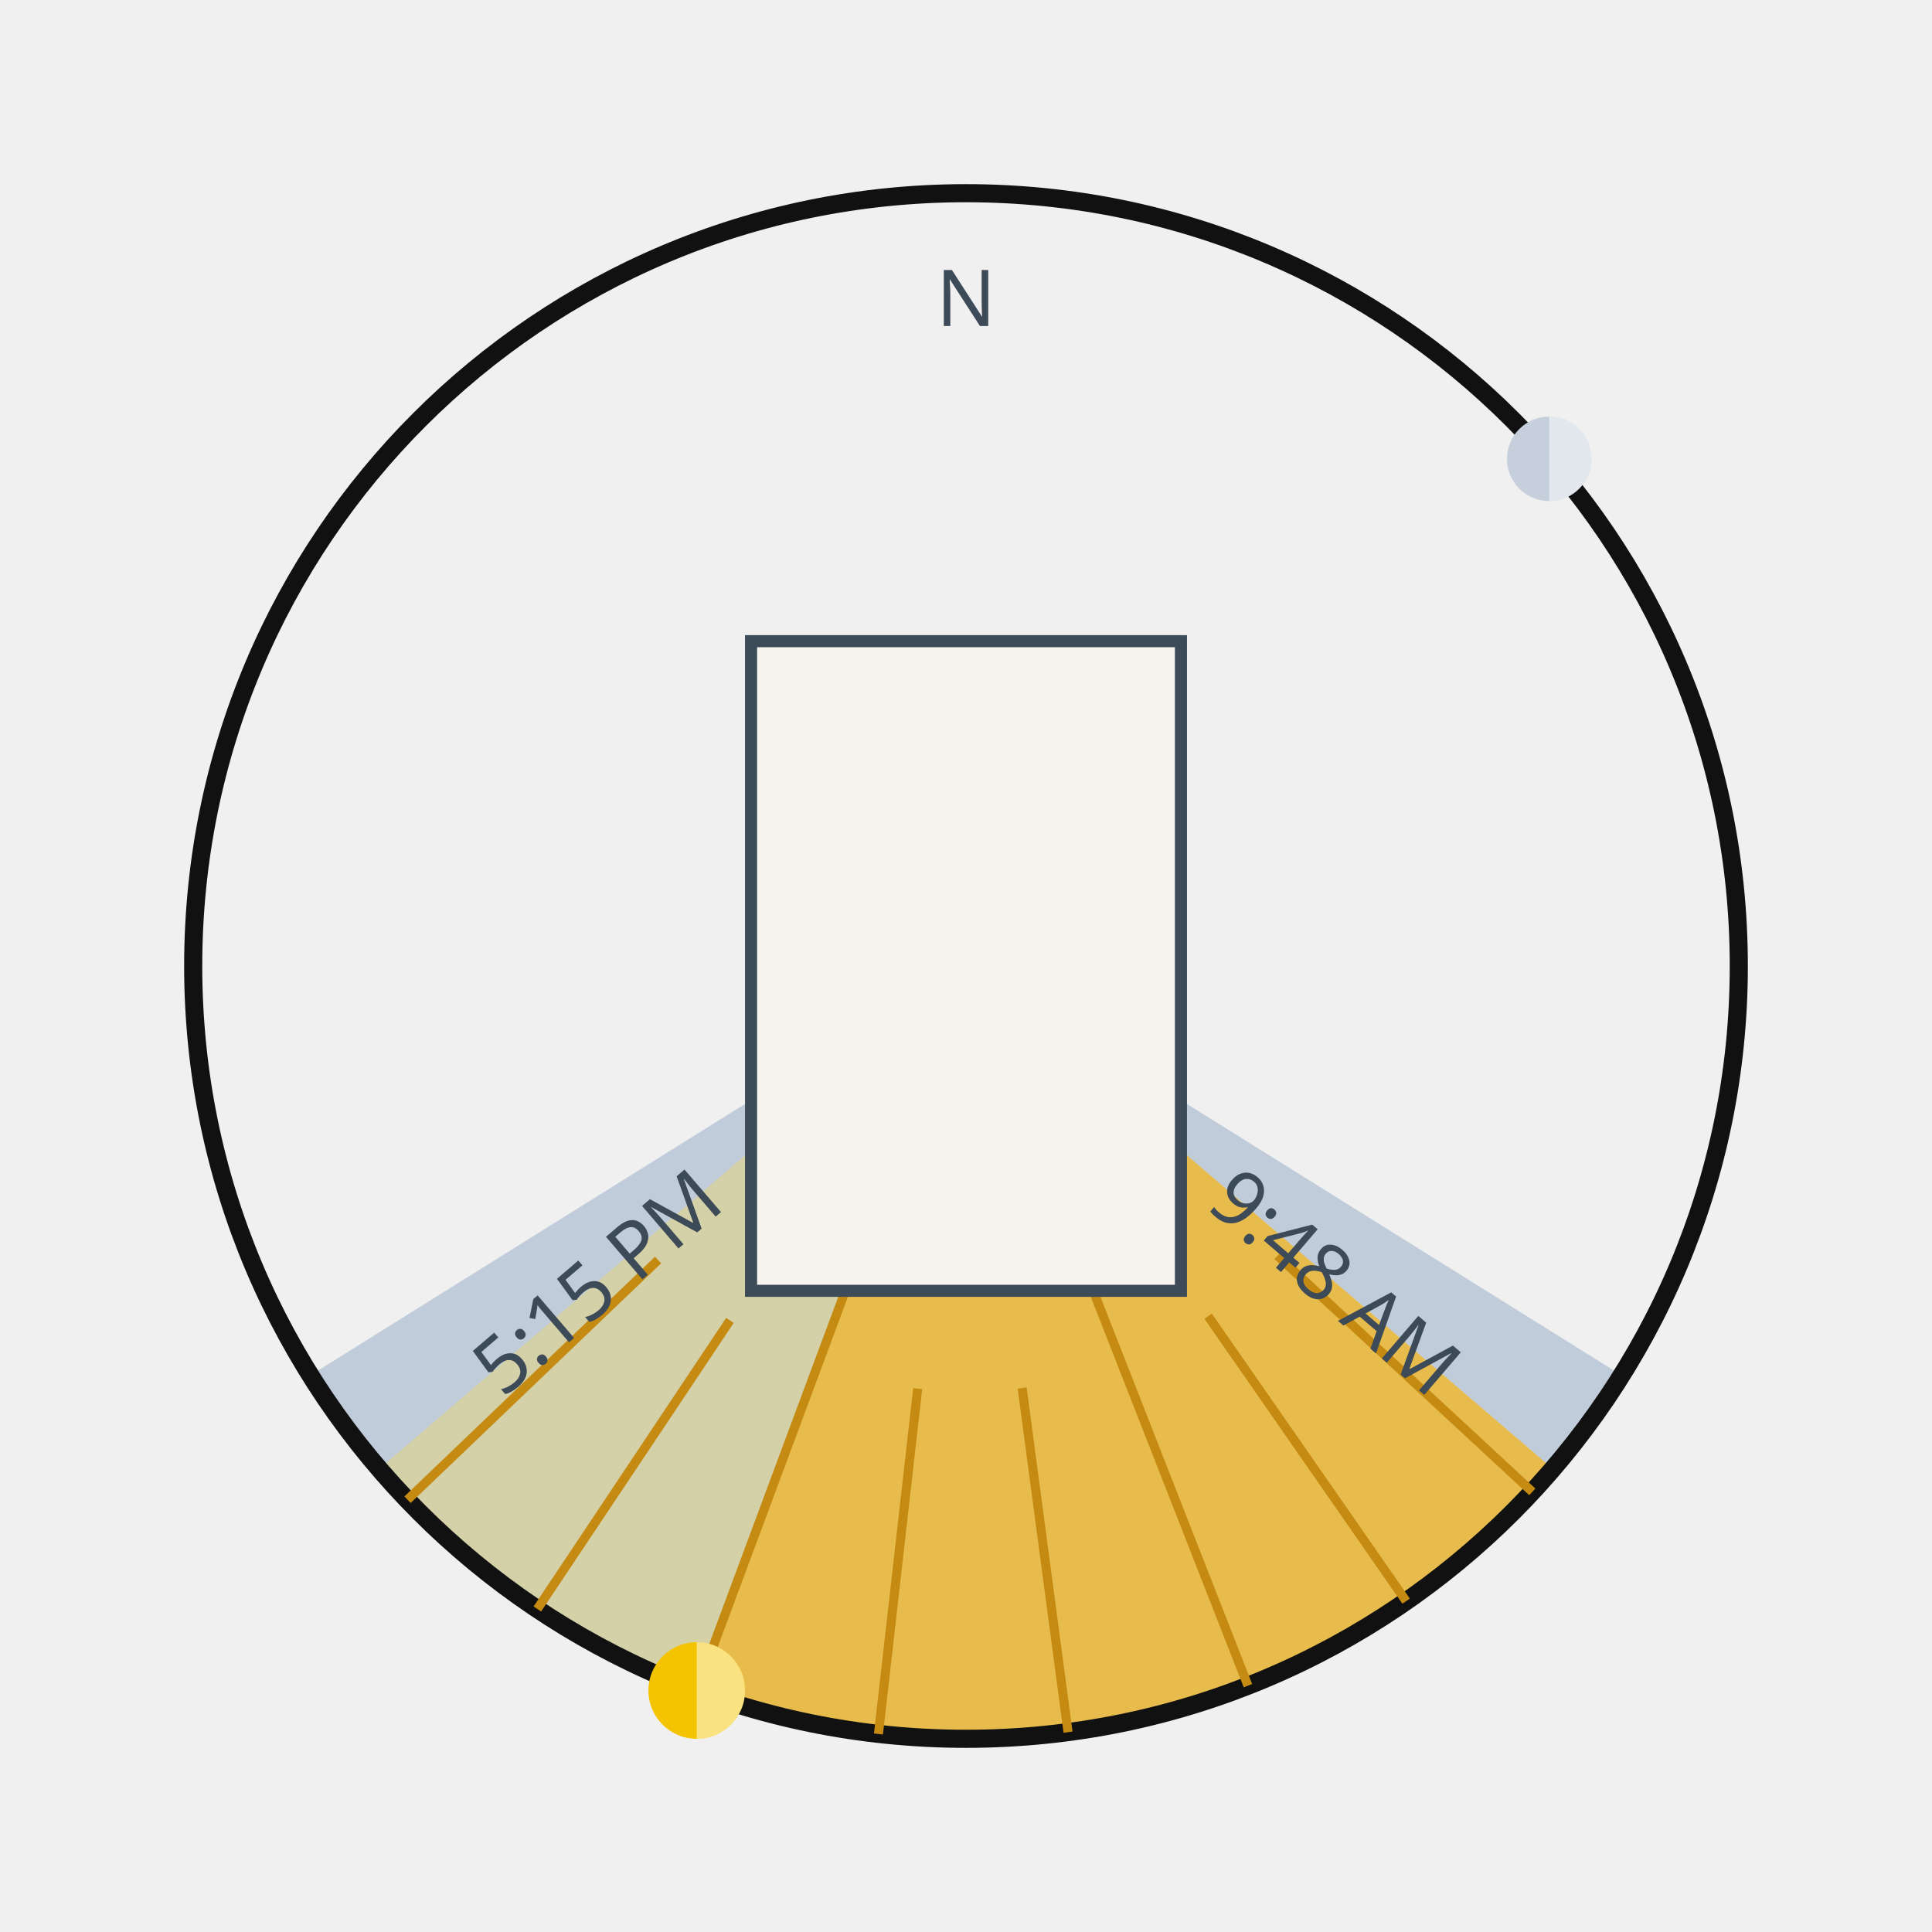
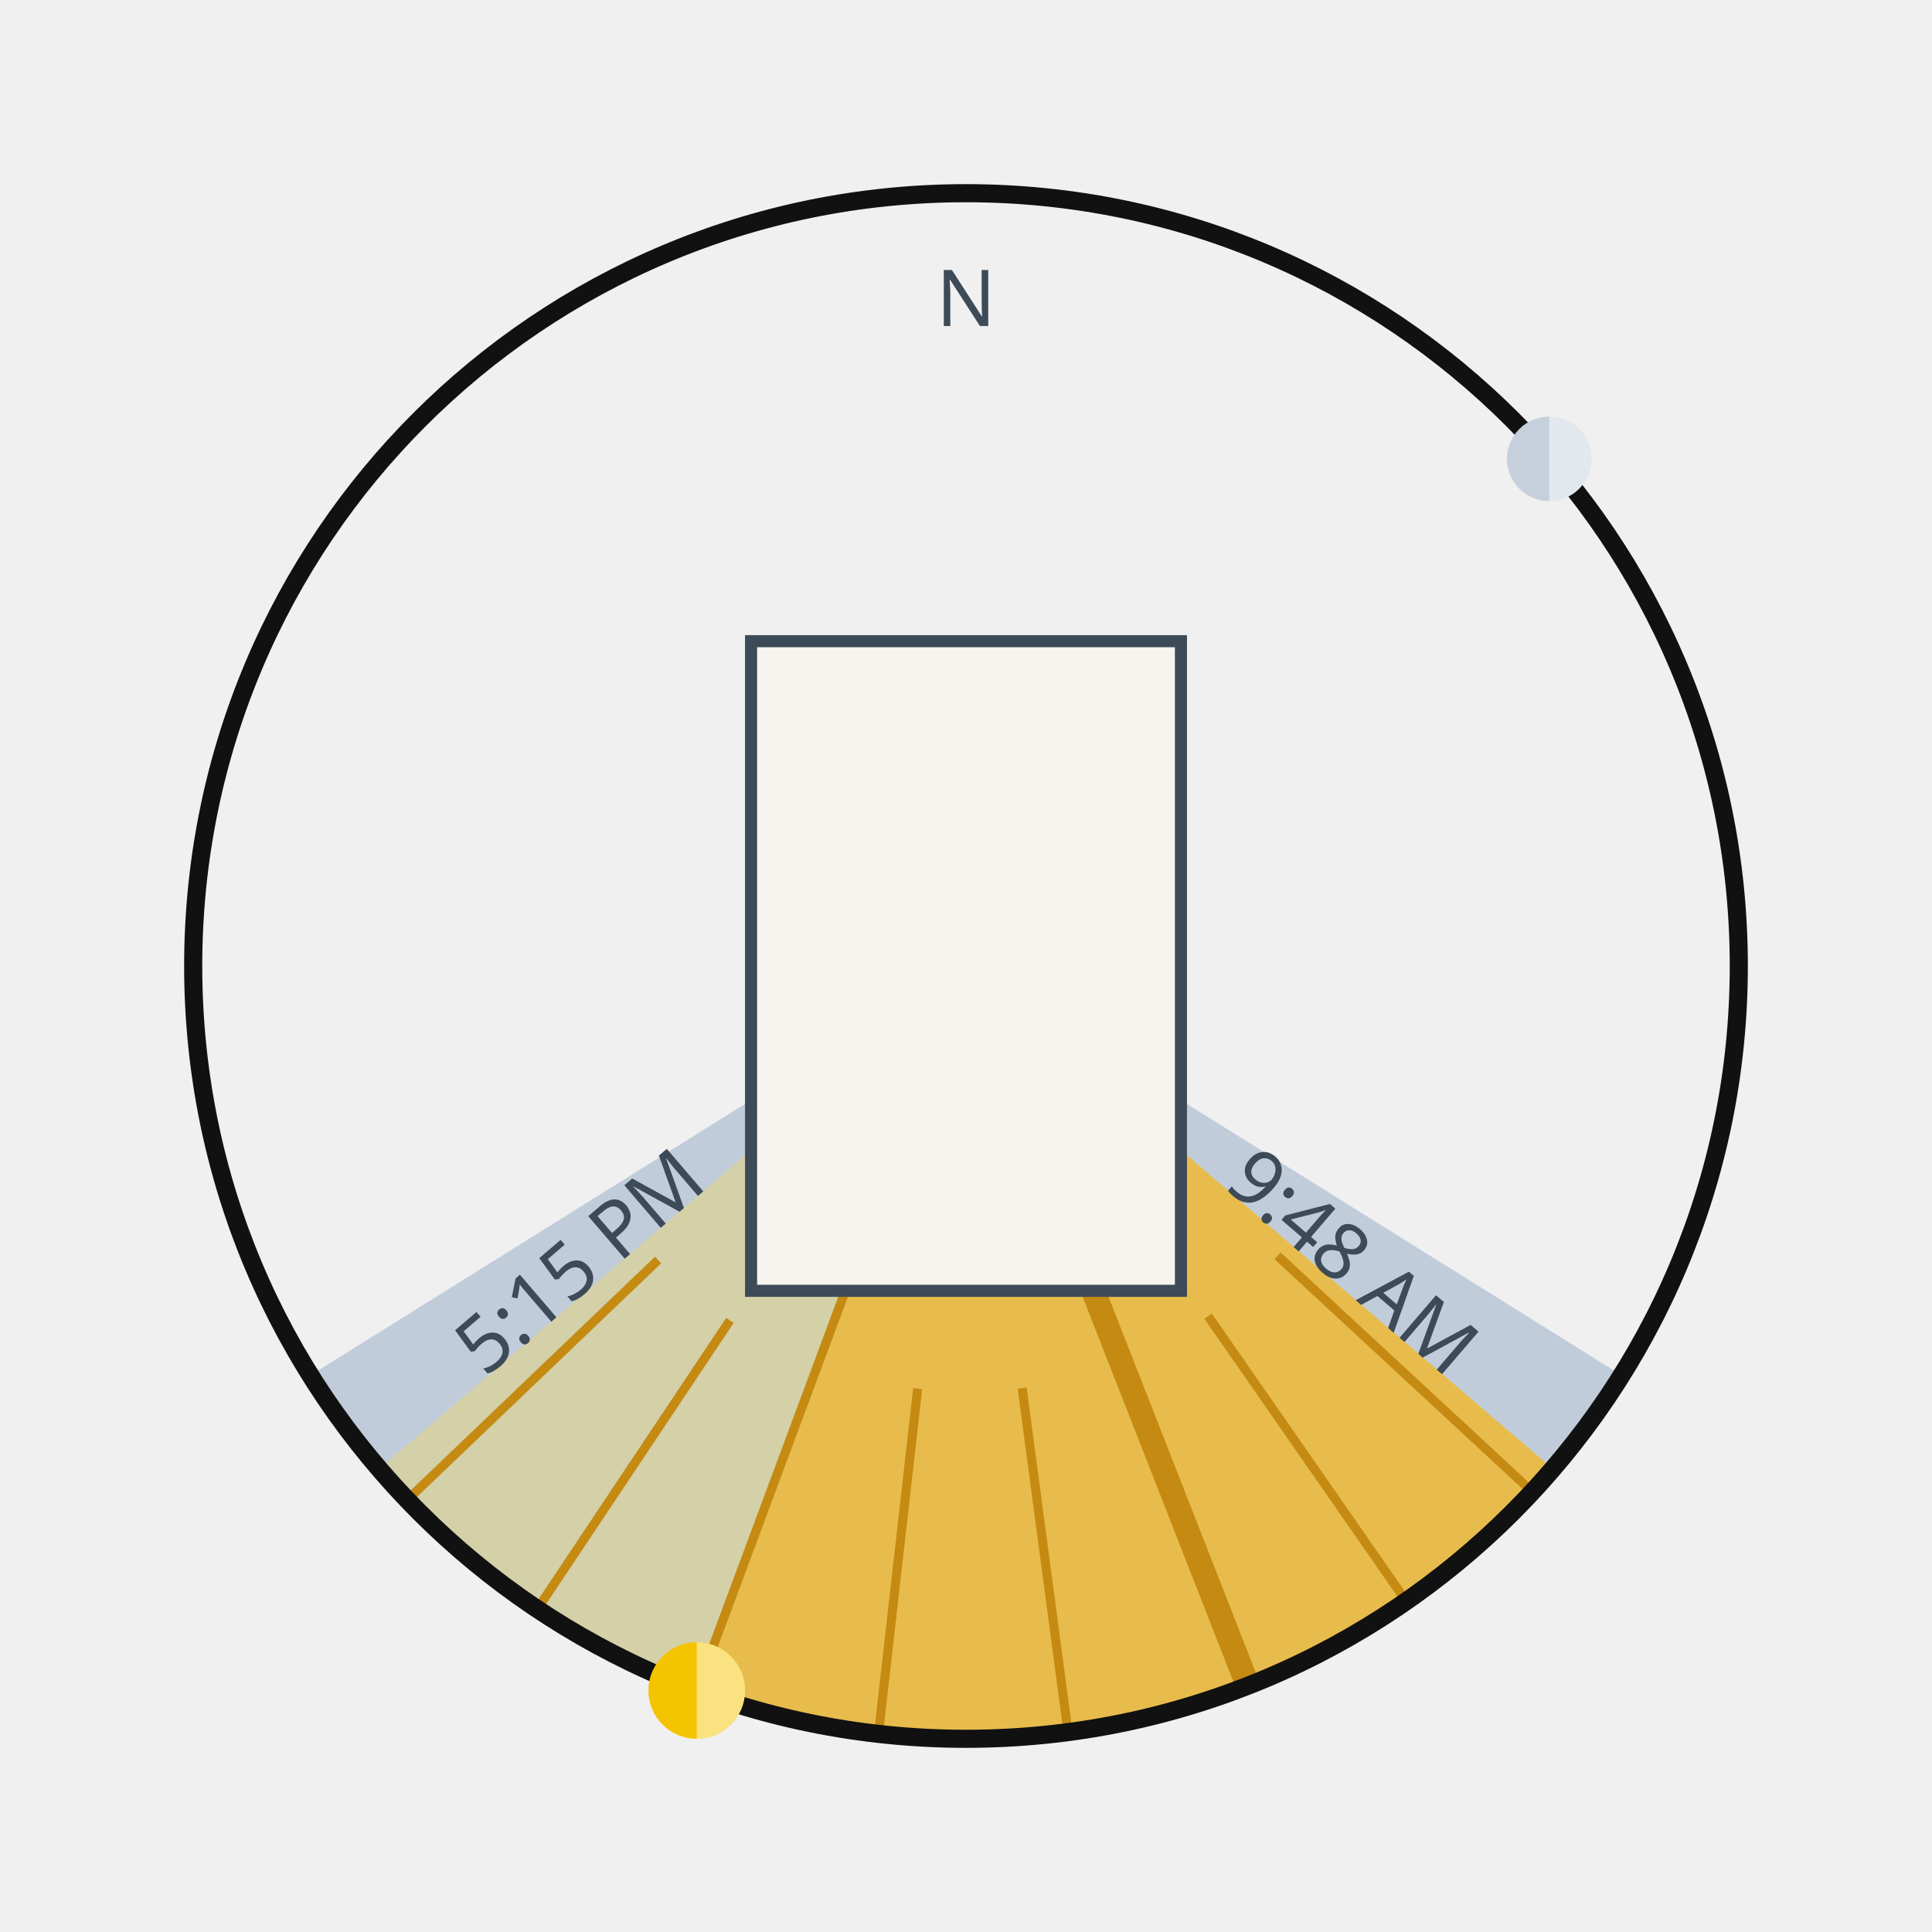
<svg xmlns="http://www.w3.org/2000/svg" width="320" height="320" viewBox="0 0 320 320" font-family="sans-serif" font-size="13">
  <path id="twilight" d="M 160.0 160.0 L 268.6 227.8 A 128.0 128.0 0 0 1 51.4 227.8 Z" fill="#9aafc9" fill-opacity="0.55" />
  <path id="pale" d="M 160.0 160.0 L 257.2 243.3 A 128.0 128.0 0 0 1 62.8 243.3 Z" fill="#f6d84a" fill-opacity="0.35" />
  <path id="rim" d="M 257.2 243.3 A 128.0 128.0 0 0 1 62.8 243.3" fill="none" stroke="#c48a12" stroke-width="1.5" />
  <path id="strong" d="M 160.0 160.0 L 257.2 243.3 A 128.0 128.0 0 0 1 115.4 280.0 Z" fill="#f0b429" fill-opacity="0.72" />
-   <circle id="ring" cx="160.0" cy="160.0" r="128.0" fill="none" stroke="#111111" stroke-width="3" />
  <g id="hours">
    <line x1="211.6" y1="208.0" x2="253.8" y2="247.1" stroke="#c48a12" stroke-width="1.5" />
    <line x1="200.1" y1="218.0" x2="232.9" y2="265.2" stroke="#c48a12" stroke-width="1.5" />
-     <line x1="160.0" y1="160.0" x2="206.7" y2="279.2" stroke="#c48a12" stroke-width="1.5" />
+     <line x1="160.0" y1="160.0" x2="206.7" y2="279.2" stroke="#c48a12" stroke-width="4" />
    <line x1="169.3" y1="229.9" x2="176.9" y2="286.9" stroke="#c48a12" stroke-width="1.5" />
    <line x1="152.0" y1="230.0" x2="145.5" y2="287.2" stroke="#c48a12" stroke-width="1.5" />
    <line x1="149.9" y1="187.2" x2="115.4" y2="280.0" stroke="#c48a12" stroke-width="1.5" />
    <line x1="120.9" y1="218.7" x2="89.0" y2="266.5" stroke="#c48a12" stroke-width="1.5" />
    <line x1="109.0" y1="208.7" x2="67.5" y2="248.4" stroke="#c48a12" stroke-width="1.5" />
  </g>
+   <circle id="ring" cx="160.0" cy="160.0" r="128.0" fill="none" stroke="#111111" stroke-width="3" />
  <polygon id="house" points="124.4,213.8 124.4,106.2 195.6,106.2 195.6,213.8" fill="#f7f4ef" stroke="#3d4a57" stroke-width="2" />
  <g id="sun">
    <circle cx="115.4" cy="280.0" r="8.0" fill="#f5c400" />
    <path d="M 115.4 272.0 A 8.0 8.0 0 0 1 115.4 288.0 Z" fill="#ffffff" fill-opacity="0.5" />
  </g>
  <g id="moon">
    <circle cx="256.6" cy="76.0" r="7.0" fill="#c5d0dc" />
    <path d="M 256.6 69.0 A 7.0 7.0 0 0 1 256.6 83.0 Z" fill="#ffffff" fill-opacity="0.5" />
  </g>
-   <text id="sunrise" x="221.1" y="212.4" text-anchor="middle" dominant-baseline="middle" fill="#3d4a57" transform="rotate(40.6 221.1 212.4)">9:48 AM</text>
-   <text id="sunset" x="98.9" y="212.4" text-anchor="middle" dominant-baseline="middle" fill="#3d4a57" transform="rotate(319.4 98.9 212.4)">5:15 PM</text>
+   <text id="sunrise" x="221.1" y="212.4" text-anchor="middle" dominant-baseline="alphabetic" fill="#3d4a57" transform="rotate(40.6 221.1 212.4)">9:48 AM</text>
+   <text id="sunset" x="98.9" y="212.4" text-anchor="middle" dominant-baseline="alphabetic" fill="#3d4a57" transform="rotate(319.4 98.9 212.4)">5:15 PM</text>
  <text id="north" x="160.0" y="54.0" text-anchor="middle" fill="#3d4a57">N</text>
</svg>
